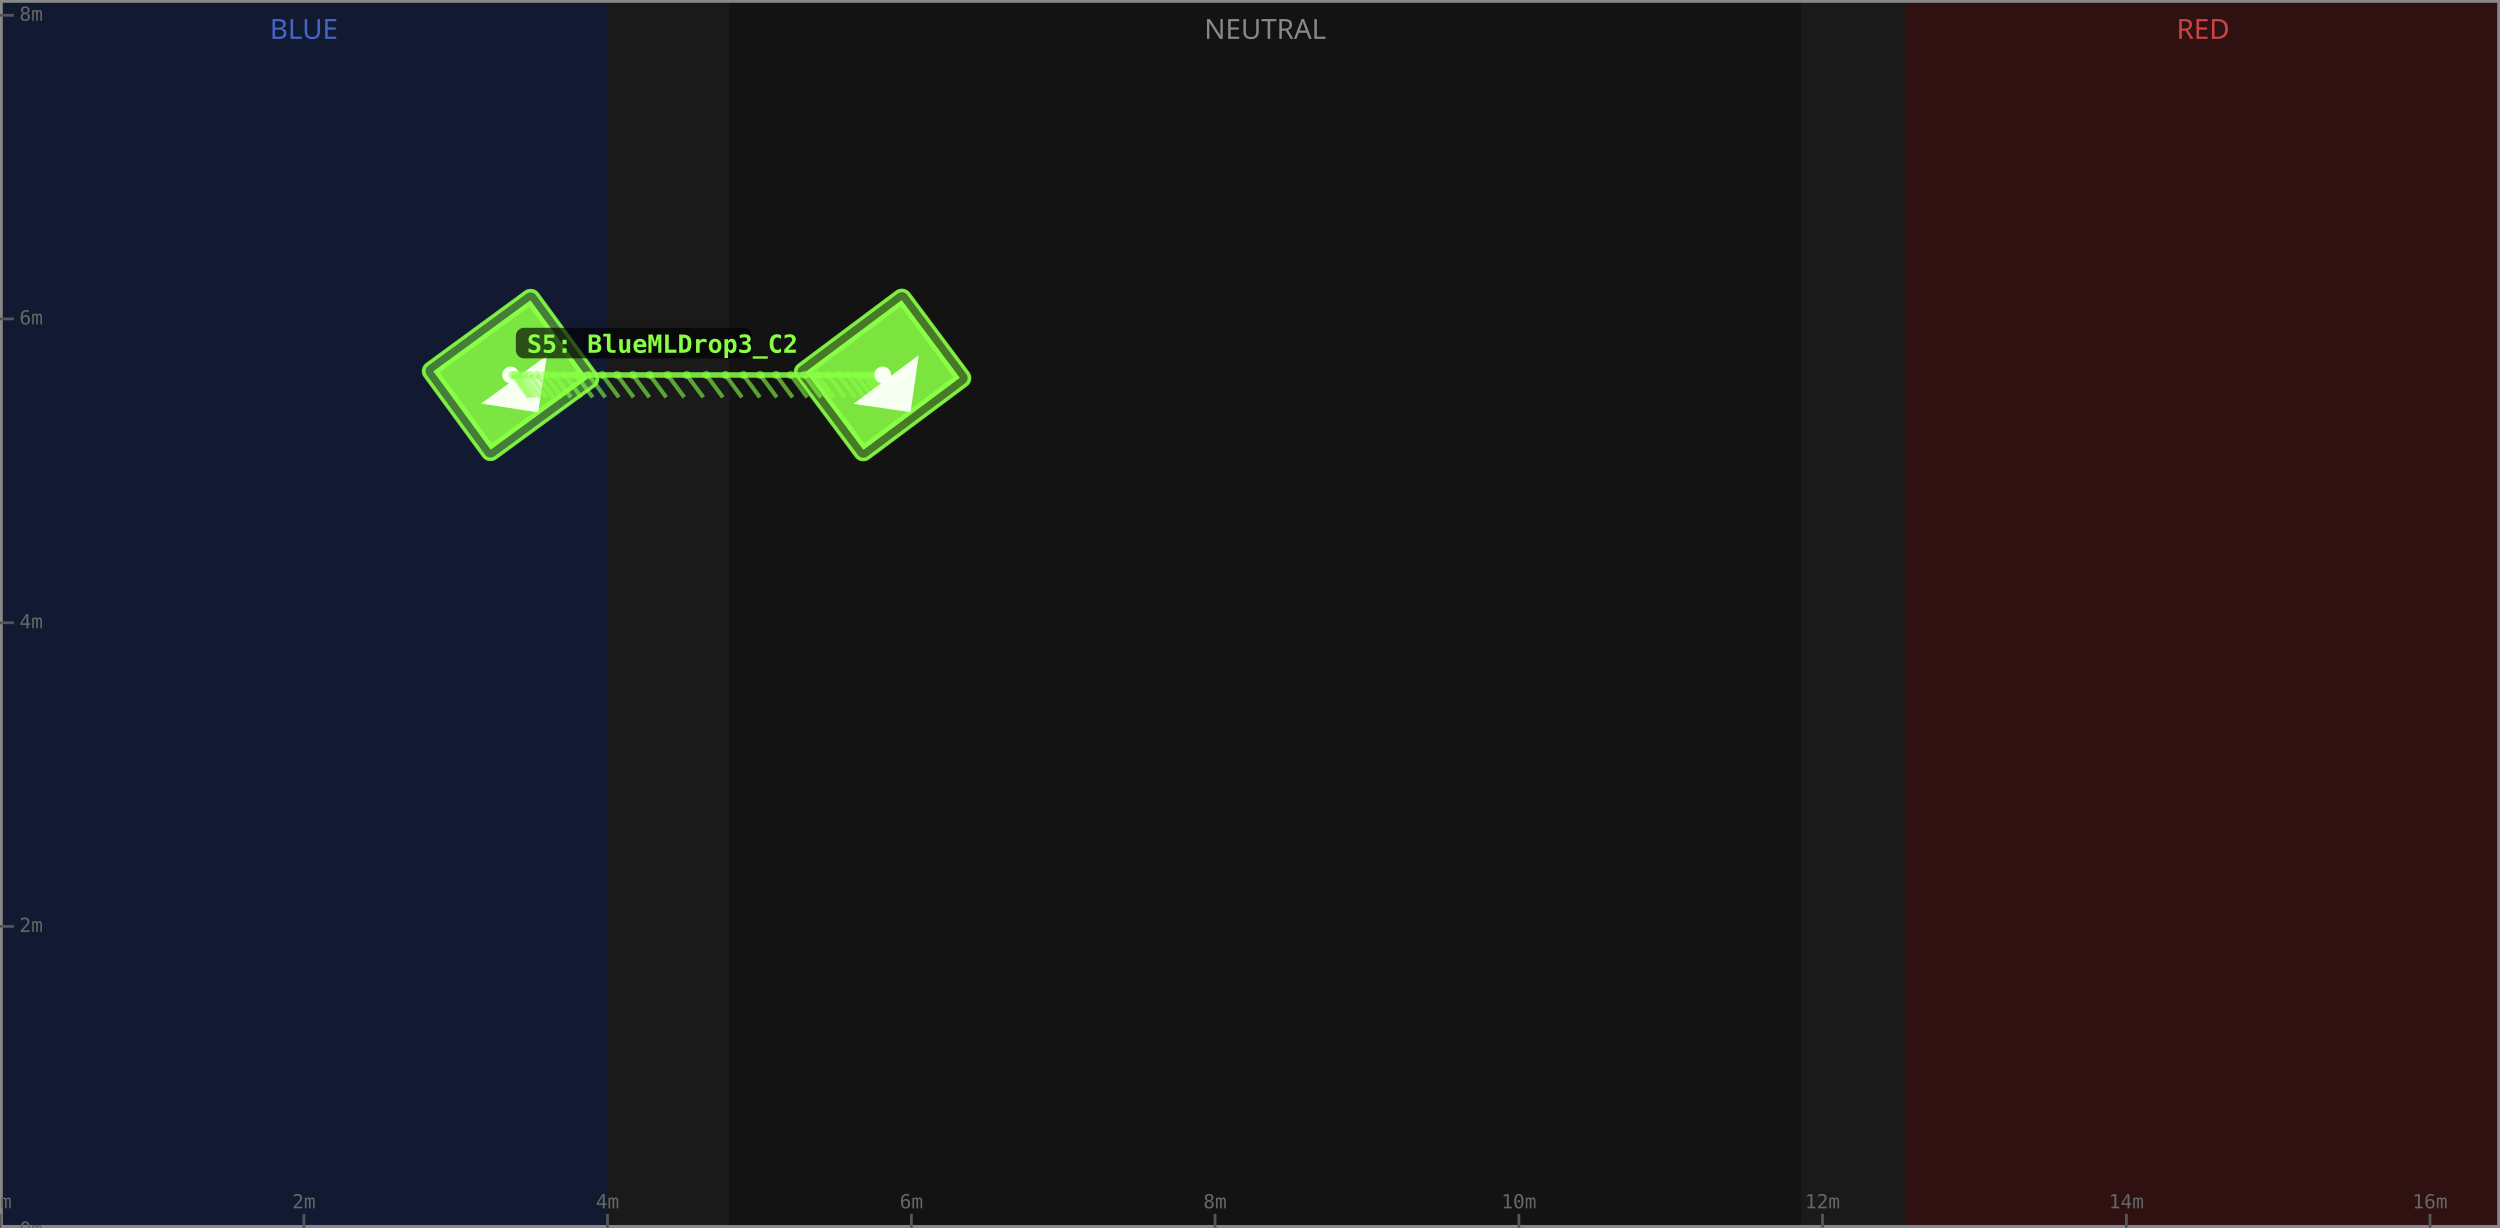
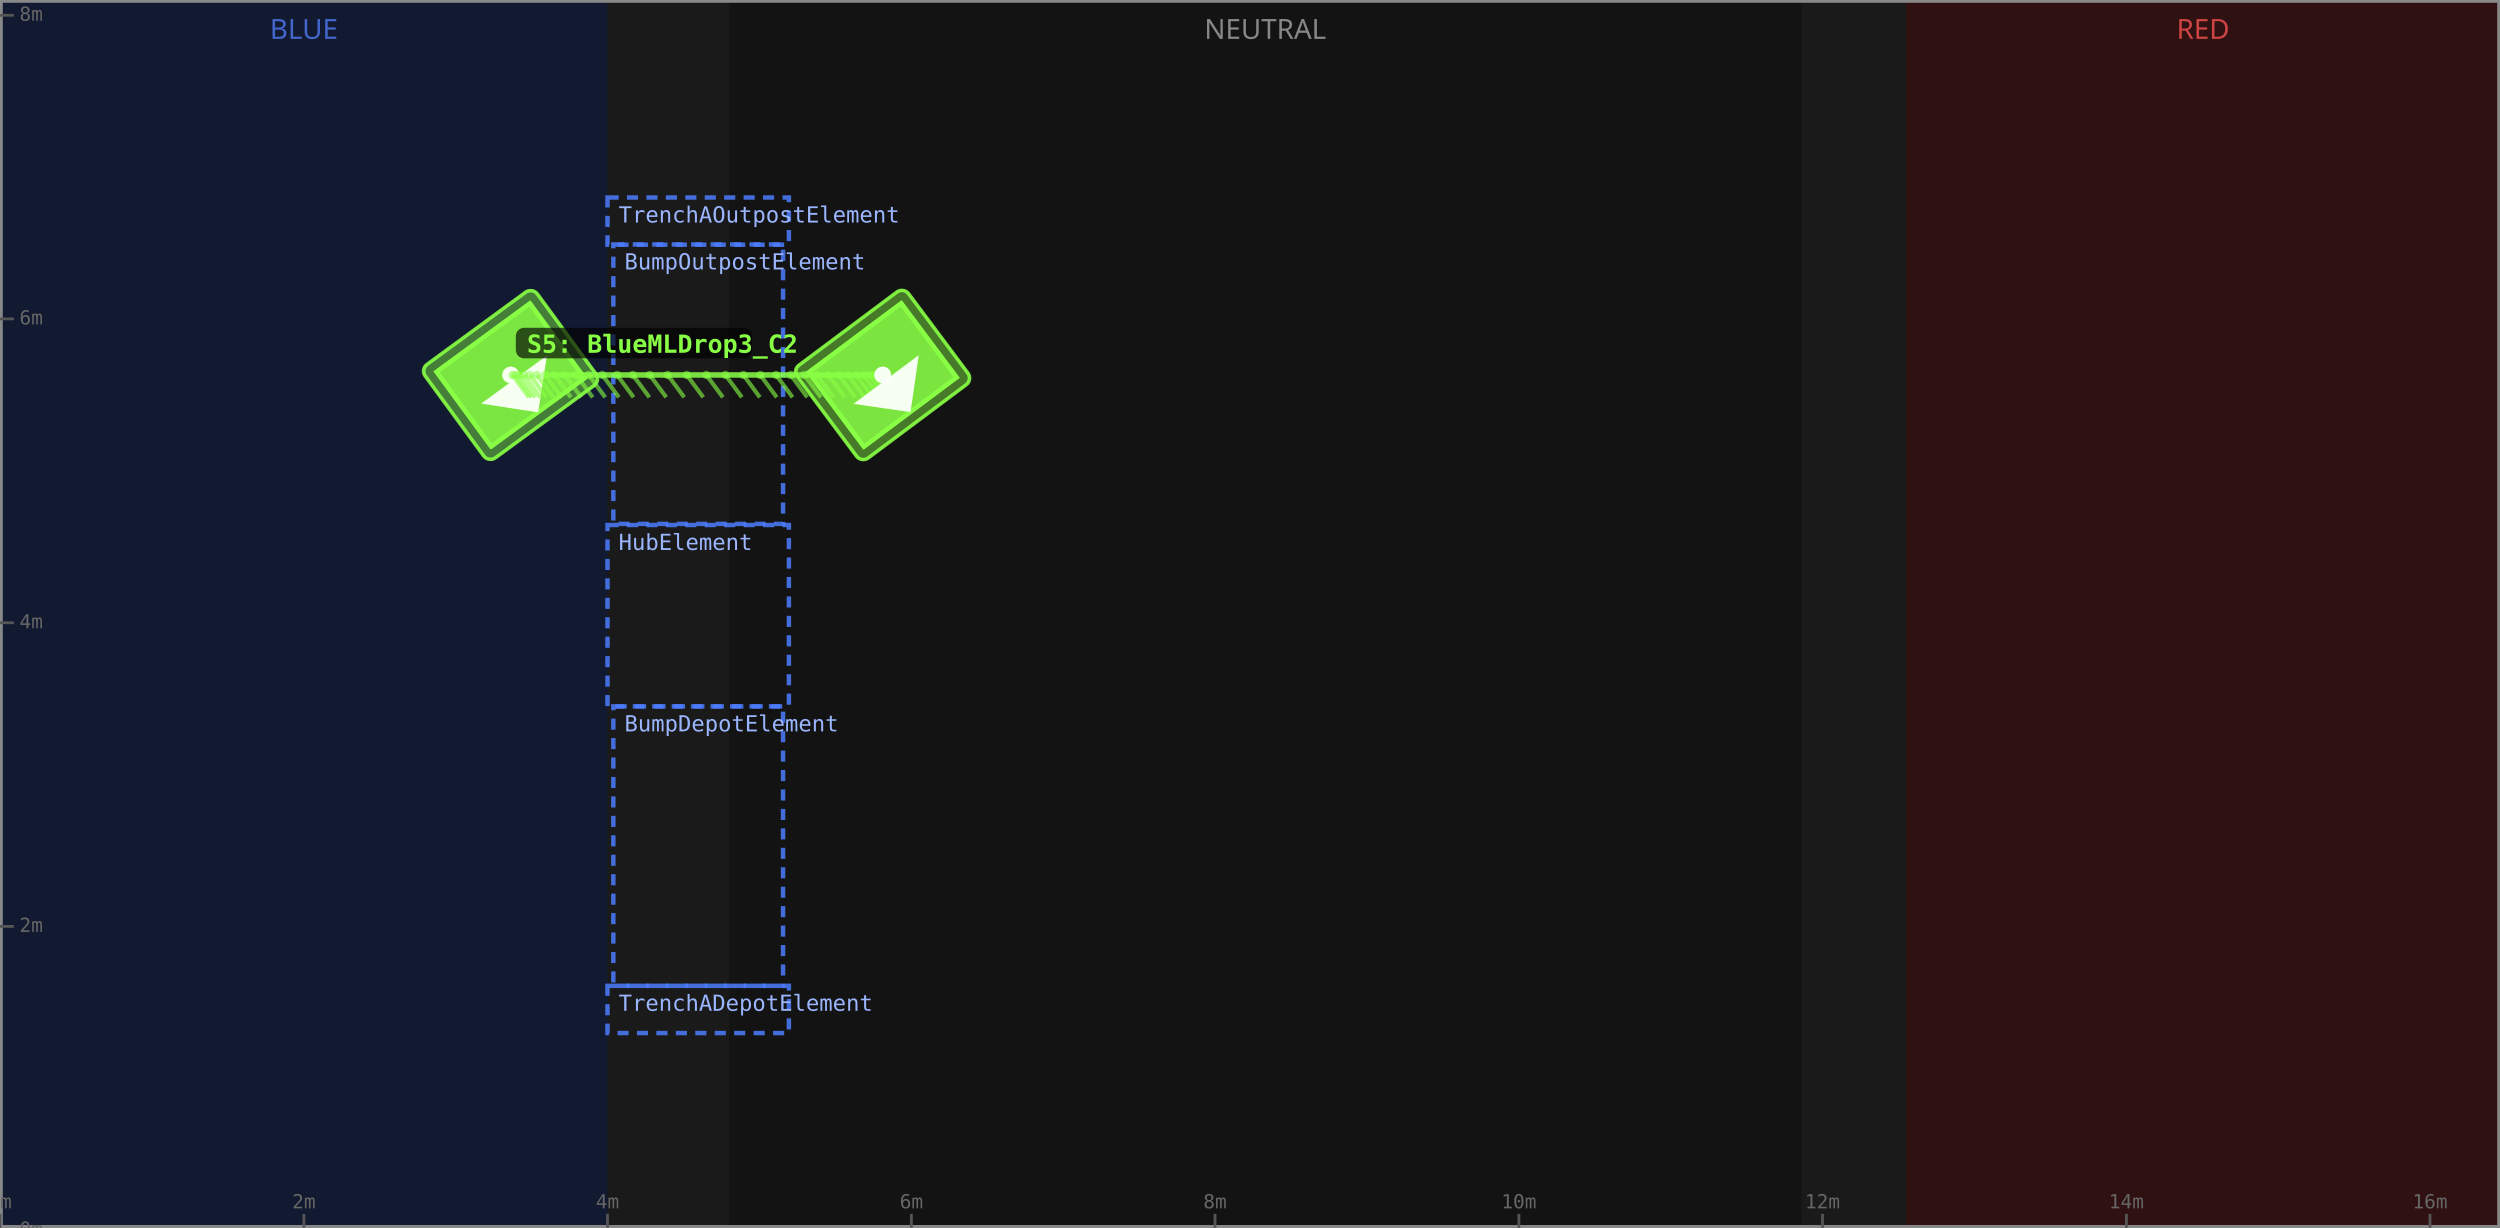
<svg xmlns="http://www.w3.org/2000/svg" width="900" height="442" viewBox="0 0 900 442">
  <rect x="0" y="0" width="900" height="442" fill="#1a1a1a" />
  <rect x="0" y="0" width="218.7" height="442" fill="#0d1a3a" fill-opacity="0.7" />
  <text x="109.4" y="14" text-anchor="middle" font-size="10" fill="#4466cc" font-family="sans-serif">BLUE</text>
  <rect x="262.5" y="0" width="386.0" height="442" fill="#111111" fill-opacity="0.7" />
  <text x="455.5" y="14" text-anchor="middle" font-size="10" fill="#888" font-family="sans-serif">NEUTRAL</text>
  <rect x="686.2" y="0" width="213.8" height="442" fill="#3a0d0d" fill-opacity="0.7" />
  <text x="793.1" y="14" text-anchor="middle" font-size="10" fill="#cc4444" font-family="sans-serif">RED</text>
  <rect x="0" y="0" width="900" height="442" fill="none" stroke="#888" stroke-width="2" />
  <line x1="0.0" y1="442" x2="0.0" y2="437" stroke="#555" stroke-width="1" />
  <text x="0.0" y="435" text-anchor="middle" font-size="7" fill="#666" font-family="monospace">0m</text>
  <line x1="109.4" y1="442" x2="109.4" y2="437" stroke="#555" stroke-width="1" />
  <text x="109.4" y="435" text-anchor="middle" font-size="7" fill="#666" font-family="monospace">2m</text>
  <line x1="218.7" y1="442" x2="218.7" y2="437" stroke="#555" stroke-width="1" />
  <text x="218.7" y="435" text-anchor="middle" font-size="7" fill="#666" font-family="monospace">4m</text>
  <line x1="328.1" y1="442" x2="328.1" y2="437" stroke="#555" stroke-width="1" />
  <text x="328.1" y="435" text-anchor="middle" font-size="7" fill="#666" font-family="monospace">6m</text>
  <line x1="437.4" y1="442" x2="437.4" y2="437" stroke="#555" stroke-width="1" />
  <text x="437.4" y="435" text-anchor="middle" font-size="7" fill="#666" font-family="monospace">8m</text>
  <line x1="546.8" y1="442" x2="546.8" y2="437" stroke="#555" stroke-width="1" />
  <text x="546.8" y="435" text-anchor="middle" font-size="7" fill="#666" font-family="monospace">10m</text>
  <line x1="656.1" y1="442" x2="656.1" y2="437" stroke="#555" stroke-width="1" />
  <text x="656.1" y="435" text-anchor="middle" font-size="7" fill="#666" font-family="monospace">12m</text>
  <line x1="765.5" y1="442" x2="765.5" y2="437" stroke="#555" stroke-width="1" />
  <text x="765.5" y="435" text-anchor="middle" font-size="7" fill="#666" font-family="monospace">14m</text>
  <line x1="874.8" y1="442" x2="874.8" y2="437" stroke="#555" stroke-width="1" />
  <text x="874.8" y="435" text-anchor="middle" font-size="7" fill="#666" font-family="monospace">16m</text>
  <line x1="0" y1="442.9" x2="5" y2="442.9" stroke="#555" stroke-width="1" />
  <text x="7" y="442.9" dominant-baseline="middle" font-size="7" fill="#666" font-family="monospace">0m</text>
  <line x1="0" y1="333.5" x2="5" y2="333.5" stroke="#555" stroke-width="1" />
  <text x="7" y="333.5" dominant-baseline="middle" font-size="7" fill="#666" font-family="monospace">2m</text>
  <line x1="0" y1="224.2" x2="5" y2="224.2" stroke="#555" stroke-width="1" />
  <text x="7" y="224.2" dominant-baseline="middle" font-size="7" fill="#666" font-family="monospace">4m</text>
  <line x1="0" y1="114.8" x2="5" y2="114.8" stroke="#555" stroke-width="1" />
  <text x="7" y="114.8" dominant-baseline="middle" font-size="7" fill="#666" font-family="monospace">6m</text>
  <line x1="0" y1="5.5" x2="5" y2="5.5" stroke="#555" stroke-width="1" />
  <text x="7" y="5.5" dominant-baseline="middle" font-size="7" fill="#666" font-family="monospace">8m</text>
+   <rect x="220.8" y="254.3" width="61.1" height="100.6" fill="none" stroke="#4d7dff" stroke-width="1.6" stroke-dasharray="4 3" stroke-opacity="0.85" />
+   <text x="224.8" y="263.3" text-anchor="start" font-size="8" fill="#9bb6ff" font-family="monospace">BumpDepotElement</text>
+   <rect x="220.8" y="88.0" width="61.1" height="100.6" fill="none" stroke="#4d7dff" stroke-width="1.6" stroke-dasharray="4 3" stroke-opacity="0.85" />
+   <text x="224.8" y="97.0" text-anchor="start" font-size="8" fill="#9bb6ff" font-family="monospace">BumpOutpostElement</text>
+   <rect x="218.7" y="189.0" width="65.3" height="65.3" fill="none" stroke="#4d7dff" stroke-width="1.6" stroke-dasharray="4 3" stroke-opacity="0.85" />
+   <text x="222.7" y="198.0" text-anchor="start" font-size="8" fill="#9bb6ff" font-family="monospace">HubElement</text>
+   <rect x="218.7" y="354.9" width="65.3" height="17.0" fill="none" stroke="#4d7dff" stroke-width="1.6" stroke-dasharray="4 3" stroke-opacity="0.85" />
+   <text x="222.7" y="363.9" text-anchor="start" font-size="8" fill="#9bb6ff" font-family="monospace">TrenchADepotElement</text>
+   <rect x="218.7" y="71.1" width="65.3" height="17.0" fill="none" stroke="#4d7dff" stroke-width="1.6" stroke-dasharray="4 3" stroke-opacity="0.85" />
+   <text x="222.7" y="80.1" text-anchor="start" font-size="8" fill="#9bb6ff" font-family="monospace">TrenchAOutpostElement</text>
  <polyline points="183.70,134.99 183.90,134.99 184.49,134.99 185.47,134.99 186.84,134.99 188.61,134.99 190.76,134.99 193.31,134.99 196.25,134.99 199.59,134.99 203.31,134.99 207.43,134.99 211.94,134.99 216.84,134.99 222.14,134.99 227.82,134.99 233.90,134.99 240.37,134.99 247.23,134.99 254.29,134.99 261.15,134.99 267.62,134.99 273.70,134.99 279.39,134.99 284.68,134.99 289.58,134.99 294.09,134.99 298.21,134.99 301.94,134.99 305.27,134.99 308.21,134.99 310.76,134.99 312.92,134.99 314.68,134.99 316.06,134.99 317.04,134.99 317.63,134.99 317.82,134.99" fill="none" stroke="#88ff44" stroke-width="2" stroke-opacity="0.85" stroke-linejoin="round" stroke-linecap="round" />
  <g id="pose3000" transform="translate(183.70,134.99) rotate(53.79)">
    <rect x="-20.83" y="-25.00" width="41.66" height="50.00" rx="3" fill="#88ff44" fill-opacity="0.25" stroke="#88ff44" stroke-width="1.2" stroke-opacity="0.7" />
    <rect x="-16.67" y="-20.83" width="33.33" height="41.66" fill="#88ff44" fill-opacity="0.55" stroke="#88ff44" stroke-width="1.5" />
    <polygon points="16.67,0 2.08,14.58 2.08,-14.58" fill="#ffffff" fill-opacity="0.9" />
    <circle cx="0" cy="0" r="3" fill="#ffffff" fill-opacity="0.9" />
  </g>
  <g id="pose3001" transform="translate(183.90,134.99) rotate(53.79)">
    <rect x="-20.83" y="-25.00" width="41.66" height="50.00" rx="3" fill="#88ff44" fill-opacity="0.25" stroke="#88ff44" stroke-width="1.2" stroke-opacity="0.7" />
    <rect x="-16.67" y="-20.83" width="33.33" height="41.66" fill="#88ff44" fill-opacity="0.55" stroke="#88ff44" stroke-width="1.5" />
    <polygon points="16.67,0 2.08,14.58 2.08,-14.58" fill="#ffffff" fill-opacity="0.9" />
    <circle cx="0" cy="0" r="3" fill="#ffffff" fill-opacity="0.9" />
  </g>
  <g id="pose3002" transform="translate(184.49,134.99) rotate(53.78)">
    <line x1="0" y1="0" x2="10.00" y2="0" stroke="#88ff44" stroke-width="1.5" stroke-opacity="0.6" />
    <circle cx="0" cy="0" r="1.5" fill="#88ff44" fill-opacity="0.5" />
  </g>
  <g id="pose3003" transform="translate(185.47,134.99) rotate(53.76)">
    <line x1="0" y1="0" x2="10.00" y2="0" stroke="#88ff44" stroke-width="1.5" stroke-opacity="0.6" />
    <circle cx="0" cy="0" r="1.5" fill="#88ff44" fill-opacity="0.5" />
  </g>
  <g id="pose3004" transform="translate(186.84,134.99) rotate(53.74)">
    <line x1="0" y1="0" x2="10.00" y2="0" stroke="#88ff44" stroke-width="1.5" stroke-opacity="0.6" />
    <circle cx="0" cy="0" r="1.5" fill="#88ff44" fill-opacity="0.5" />
  </g>
  <g id="pose3005" transform="translate(188.61,134.99) rotate(53.72)">
    <line x1="0" y1="0" x2="10.00" y2="0" stroke="#88ff44" stroke-width="1.5" stroke-opacity="0.6" />
    <circle cx="0" cy="0" r="1.5" fill="#88ff44" fill-opacity="0.5" />
  </g>
  <g id="pose3006" transform="translate(190.76,134.99) rotate(53.69)">
    <line x1="0" y1="0" x2="10.00" y2="0" stroke="#88ff44" stroke-width="1.5" stroke-opacity="0.6" />
    <circle cx="0" cy="0" r="1.5" fill="#88ff44" fill-opacity="0.5" />
  </g>
  <g id="pose3007" transform="translate(193.31,134.99) rotate(53.66)">
    <line x1="0" y1="0" x2="10.00" y2="0" stroke="#88ff44" stroke-width="1.5" stroke-opacity="0.6" />
    <circle cx="0" cy="0" r="1.5" fill="#88ff44" fill-opacity="0.5" />
  </g>
  <g id="pose3008" transform="translate(196.25,134.99) rotate(53.63)">
    <line x1="0" y1="0" x2="10.00" y2="0" stroke="#88ff44" stroke-width="1.5" stroke-opacity="0.6" />
    <circle cx="0" cy="0" r="1.5" fill="#88ff44" fill-opacity="0.5" />
  </g>
  <g id="pose3009" transform="translate(199.59,134.99) rotate(53.60)">
    <line x1="0" y1="0" x2="10.00" y2="0" stroke="#88ff44" stroke-width="1.5" stroke-opacity="0.6" />
    <circle cx="0" cy="0" r="1.5" fill="#88ff44" fill-opacity="0.5" />
  </g>
  <g id="pose3010" transform="translate(203.31,134.99) rotate(53.57)">
    <line x1="0" y1="0" x2="10.00" y2="0" stroke="#88ff44" stroke-width="1.5" stroke-opacity="0.6" />
    <circle cx="0" cy="0" r="1.5" fill="#88ff44" fill-opacity="0.5" />
  </g>
  <g id="pose3011" transform="translate(207.43,134.99) rotate(53.54)">
    <line x1="0" y1="0" x2="10.00" y2="0" stroke="#88ff44" stroke-width="1.5" stroke-opacity="0.6" />
    <circle cx="0" cy="0" r="1.5" fill="#88ff44" fill-opacity="0.5" />
  </g>
  <g id="pose3012" transform="translate(211.94,134.99) rotate(53.51)">
    <line x1="0" y1="0" x2="10.00" y2="0" stroke="#88ff44" stroke-width="1.5" stroke-opacity="0.6" />
    <circle cx="0" cy="0" r="1.5" fill="#88ff44" fill-opacity="0.5" />
  </g>
  <g id="pose3013" transform="translate(216.84,134.99) rotate(53.48)">
    <line x1="0" y1="0" x2="10.00" y2="0" stroke="#88ff44" stroke-width="1.5" stroke-opacity="0.6" />
    <circle cx="0" cy="0" r="1.5" fill="#88ff44" fill-opacity="0.5" />
  </g>
  <g id="pose3014" transform="translate(222.14,134.99) rotate(53.47)">
    <line x1="0" y1="0" x2="10.00" y2="0" stroke="#88ff44" stroke-width="1.5" stroke-opacity="0.6" />
    <circle cx="0" cy="0" r="1.5" fill="#88ff44" fill-opacity="0.5" />
  </g>
  <g id="pose3015" transform="translate(227.82,134.99) rotate(53.45)">
    <line x1="0" y1="0" x2="10.00" y2="0" stroke="#88ff44" stroke-width="1.5" stroke-opacity="0.6" />
    <circle cx="0" cy="0" r="1.5" fill="#88ff44" fill-opacity="0.5" />
  </g>
  <g id="pose3016" transform="translate(233.90,134.99) rotate(53.45)">
    <line x1="0" y1="0" x2="10.00" y2="0" stroke="#88ff44" stroke-width="1.5" stroke-opacity="0.6" />
    <circle cx="0" cy="0" r="1.5" fill="#88ff44" fill-opacity="0.5" />
  </g>
  <g id="pose3017" transform="translate(240.37,134.99) rotate(53.45)">
    <line x1="0" y1="0" x2="10.00" y2="0" stroke="#88ff44" stroke-width="1.5" stroke-opacity="0.6" />
    <circle cx="0" cy="0" r="1.5" fill="#88ff44" fill-opacity="0.5" />
  </g>
  <g id="pose3018" transform="translate(247.23,134.99) rotate(53.49)">
    <line x1="0" y1="0" x2="10.00" y2="0" stroke="#88ff44" stroke-width="1.5" stroke-opacity="0.6" />
    <circle cx="0" cy="0" r="1.5" fill="#88ff44" fill-opacity="0.5" />
  </g>
  <g id="pose3019" transform="translate(254.29,134.99) rotate(53.52)">
    <line x1="0" y1="0" x2="10.00" y2="0" stroke="#88ff44" stroke-width="1.5" stroke-opacity="0.6" />
    <circle cx="0" cy="0" r="1.5" fill="#88ff44" fill-opacity="0.5" />
  </g>
  <g id="pose3020" transform="translate(261.15,134.99) rotate(53.56)">
    <line x1="0" y1="0" x2="10.00" y2="0" stroke="#88ff44" stroke-width="1.5" stroke-opacity="0.6" />
    <circle cx="0" cy="0" r="1.5" fill="#88ff44" fill-opacity="0.5" />
  </g>
  <g id="pose3021" transform="translate(267.62,134.99) rotate(53.60)">
    <line x1="0" y1="0" x2="10.00" y2="0" stroke="#88ff44" stroke-width="1.5" stroke-opacity="0.6" />
    <circle cx="0" cy="0" r="1.5" fill="#88ff44" fill-opacity="0.5" />
  </g>
  <g id="pose3022" transform="translate(273.70,134.99) rotate(53.59)">
    <line x1="0" y1="0" x2="10.00" y2="0" stroke="#88ff44" stroke-width="1.5" stroke-opacity="0.6" />
    <circle cx="0" cy="0" r="1.5" fill="#88ff44" fill-opacity="0.5" />
  </g>
  <g id="pose3023" transform="translate(279.39,134.99) rotate(53.59)">
    <line x1="0" y1="0" x2="10.00" y2="0" stroke="#88ff44" stroke-width="1.5" stroke-opacity="0.6" />
    <circle cx="0" cy="0" r="1.5" fill="#88ff44" fill-opacity="0.5" />
  </g>
  <g id="pose3024" transform="translate(284.68,134.99) rotate(53.58)">
    <line x1="0" y1="0" x2="10.00" y2="0" stroke="#88ff44" stroke-width="1.5" stroke-opacity="0.6" />
    <circle cx="0" cy="0" r="1.5" fill="#88ff44" fill-opacity="0.5" />
  </g>
  <g id="pose3025" transform="translate(289.58,134.99) rotate(53.56)">
    <line x1="0" y1="0" x2="10.00" y2="0" stroke="#88ff44" stroke-width="1.5" stroke-opacity="0.6" />
    <circle cx="0" cy="0" r="1.5" fill="#88ff44" fill-opacity="0.5" />
  </g>
  <g id="pose3026" transform="translate(294.09,134.99) rotate(53.53)">
    <line x1="0" y1="0" x2="10.00" y2="0" stroke="#88ff44" stroke-width="1.5" stroke-opacity="0.6" />
    <circle cx="0" cy="0" r="1.5" fill="#88ff44" fill-opacity="0.5" />
  </g>
  <g id="pose3027" transform="translate(298.21,134.99) rotate(53.51)">
    <line x1="0" y1="0" x2="10.00" y2="0" stroke="#88ff44" stroke-width="1.5" stroke-opacity="0.6" />
    <circle cx="0" cy="0" r="1.5" fill="#88ff44" fill-opacity="0.5" />
  </g>
  <g id="pose3028" transform="translate(301.94,134.99) rotate(53.47)">
    <line x1="0" y1="0" x2="10.00" y2="0" stroke="#88ff44" stroke-width="1.5" stroke-opacity="0.6" />
    <circle cx="0" cy="0" r="1.5" fill="#88ff44" fill-opacity="0.5" />
  </g>
  <g id="pose3029" transform="translate(305.27,134.99) rotate(53.44)">
    <line x1="0" y1="0" x2="10.00" y2="0" stroke="#88ff44" stroke-width="1.5" stroke-opacity="0.6" />
    <circle cx="0" cy="0" r="1.5" fill="#88ff44" fill-opacity="0.5" />
  </g>
  <g id="pose3030" transform="translate(308.21,134.99) rotate(53.40)">
    <line x1="0" y1="0" x2="10.00" y2="0" stroke="#88ff44" stroke-width="1.5" stroke-opacity="0.6" />
    <circle cx="0" cy="0" r="1.5" fill="#88ff44" fill-opacity="0.5" />
  </g>
  <g id="pose3031" transform="translate(310.76,134.99) rotate(53.37)">
    <line x1="0" y1="0" x2="10.00" y2="0" stroke="#88ff44" stroke-width="1.5" stroke-opacity="0.6" />
    <circle cx="0" cy="0" r="1.5" fill="#88ff44" fill-opacity="0.5" />
  </g>
  <g id="pose3032" transform="translate(312.92,134.99) rotate(53.34)">
    <line x1="0" y1="0" x2="10.00" y2="0" stroke="#88ff44" stroke-width="1.5" stroke-opacity="0.6" />
    <circle cx="0" cy="0" r="1.5" fill="#88ff44" fill-opacity="0.5" />
  </g>
  <g id="pose3033" transform="translate(314.68,134.99) rotate(53.31)">
    <line x1="0" y1="0" x2="10.00" y2="0" stroke="#88ff44" stroke-width="1.5" stroke-opacity="0.6" />
    <circle cx="0" cy="0" r="1.5" fill="#88ff44" fill-opacity="0.5" />
  </g>
  <g id="pose3034" transform="translate(316.06,134.99) rotate(53.28)">
    <line x1="0" y1="0" x2="10.00" y2="0" stroke="#88ff44" stroke-width="1.5" stroke-opacity="0.6" />
    <circle cx="0" cy="0" r="1.5" fill="#88ff44" fill-opacity="0.5" />
  </g>
  <g id="pose3035" transform="translate(317.04,134.99) rotate(53.26)">
    <line x1="0" y1="0" x2="10.00" y2="0" stroke="#88ff44" stroke-width="1.5" stroke-opacity="0.6" />
    <circle cx="0" cy="0" r="1.5" fill="#88ff44" fill-opacity="0.5" />
  </g>
  <g id="pose3036" transform="translate(317.63,134.99) rotate(53.24)">
    <rect x="-20.83" y="-25.00" width="41.66" height="50.00" rx="3" fill="#88ff44" fill-opacity="0.25" stroke="#88ff44" stroke-width="1.2" stroke-opacity="0.7" />
    <rect x="-16.67" y="-20.83" width="33.33" height="41.66" fill="#88ff44" fill-opacity="0.55" stroke="#88ff44" stroke-width="1.5" />
    <polygon points="16.67,0 2.08,14.58 2.08,-14.58" fill="#ffffff" fill-opacity="0.9" />
    <circle cx="0" cy="0" r="3" fill="#ffffff" fill-opacity="0.9" />
  </g>
  <g id="pose3037" transform="translate(317.82,134.99) rotate(53.22)">
    <rect x="-20.83" y="-25.00" width="41.66" height="50.00" rx="3" fill="#88ff44" fill-opacity="0.25" stroke="#88ff44" stroke-width="1.2" stroke-opacity="0.7" />
    <rect x="-16.67" y="-20.83" width="33.33" height="41.66" fill="#88ff44" fill-opacity="0.55" stroke="#88ff44" stroke-width="1.5" />
    <polygon points="16.67,0 2.08,14.58 2.08,-14.58" fill="#ffffff" fill-opacity="0.9" />
    <circle cx="0" cy="0" r="3" fill="#ffffff" fill-opacity="0.9" />
  </g>
  <rect x="185.7" y="118.0" width="85.0" height="11" rx="3" fill="#000000" fill-opacity="0.65" />
  <text x="189.7" y="127.0" font-size="9" fill="#88ff44" font-family="monospace" font-weight="bold">S5: BlueMLDrop3_C2</text>
</svg>
